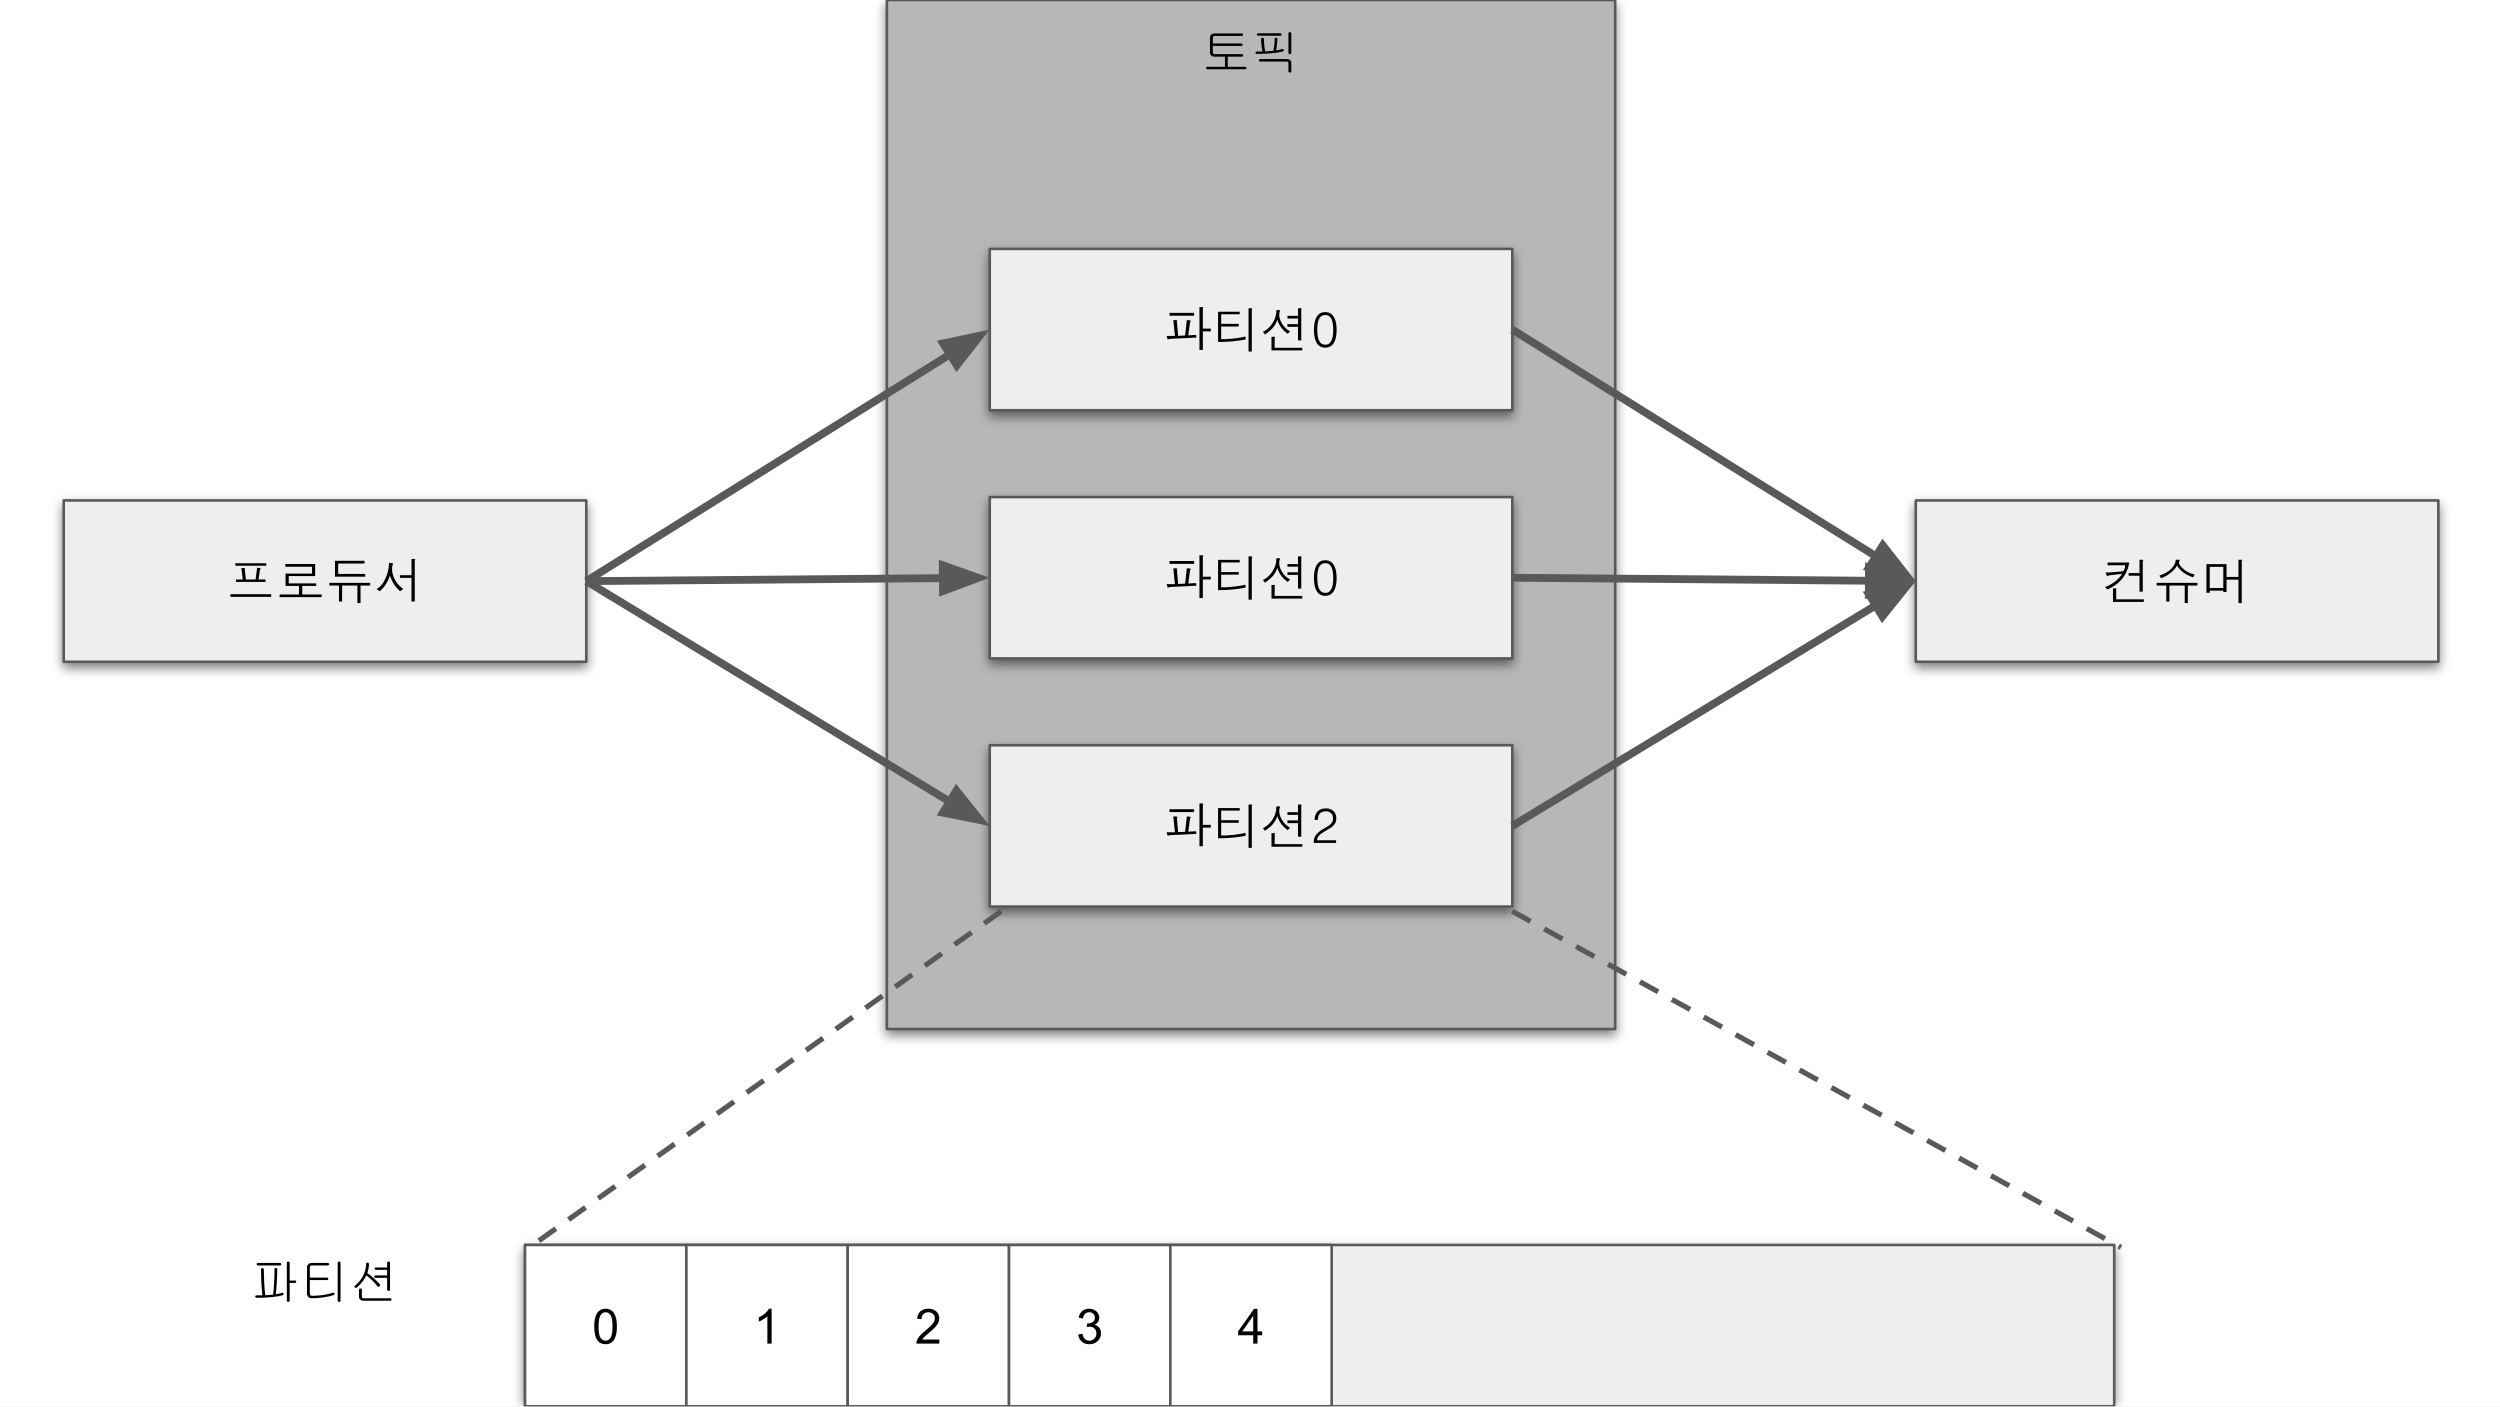
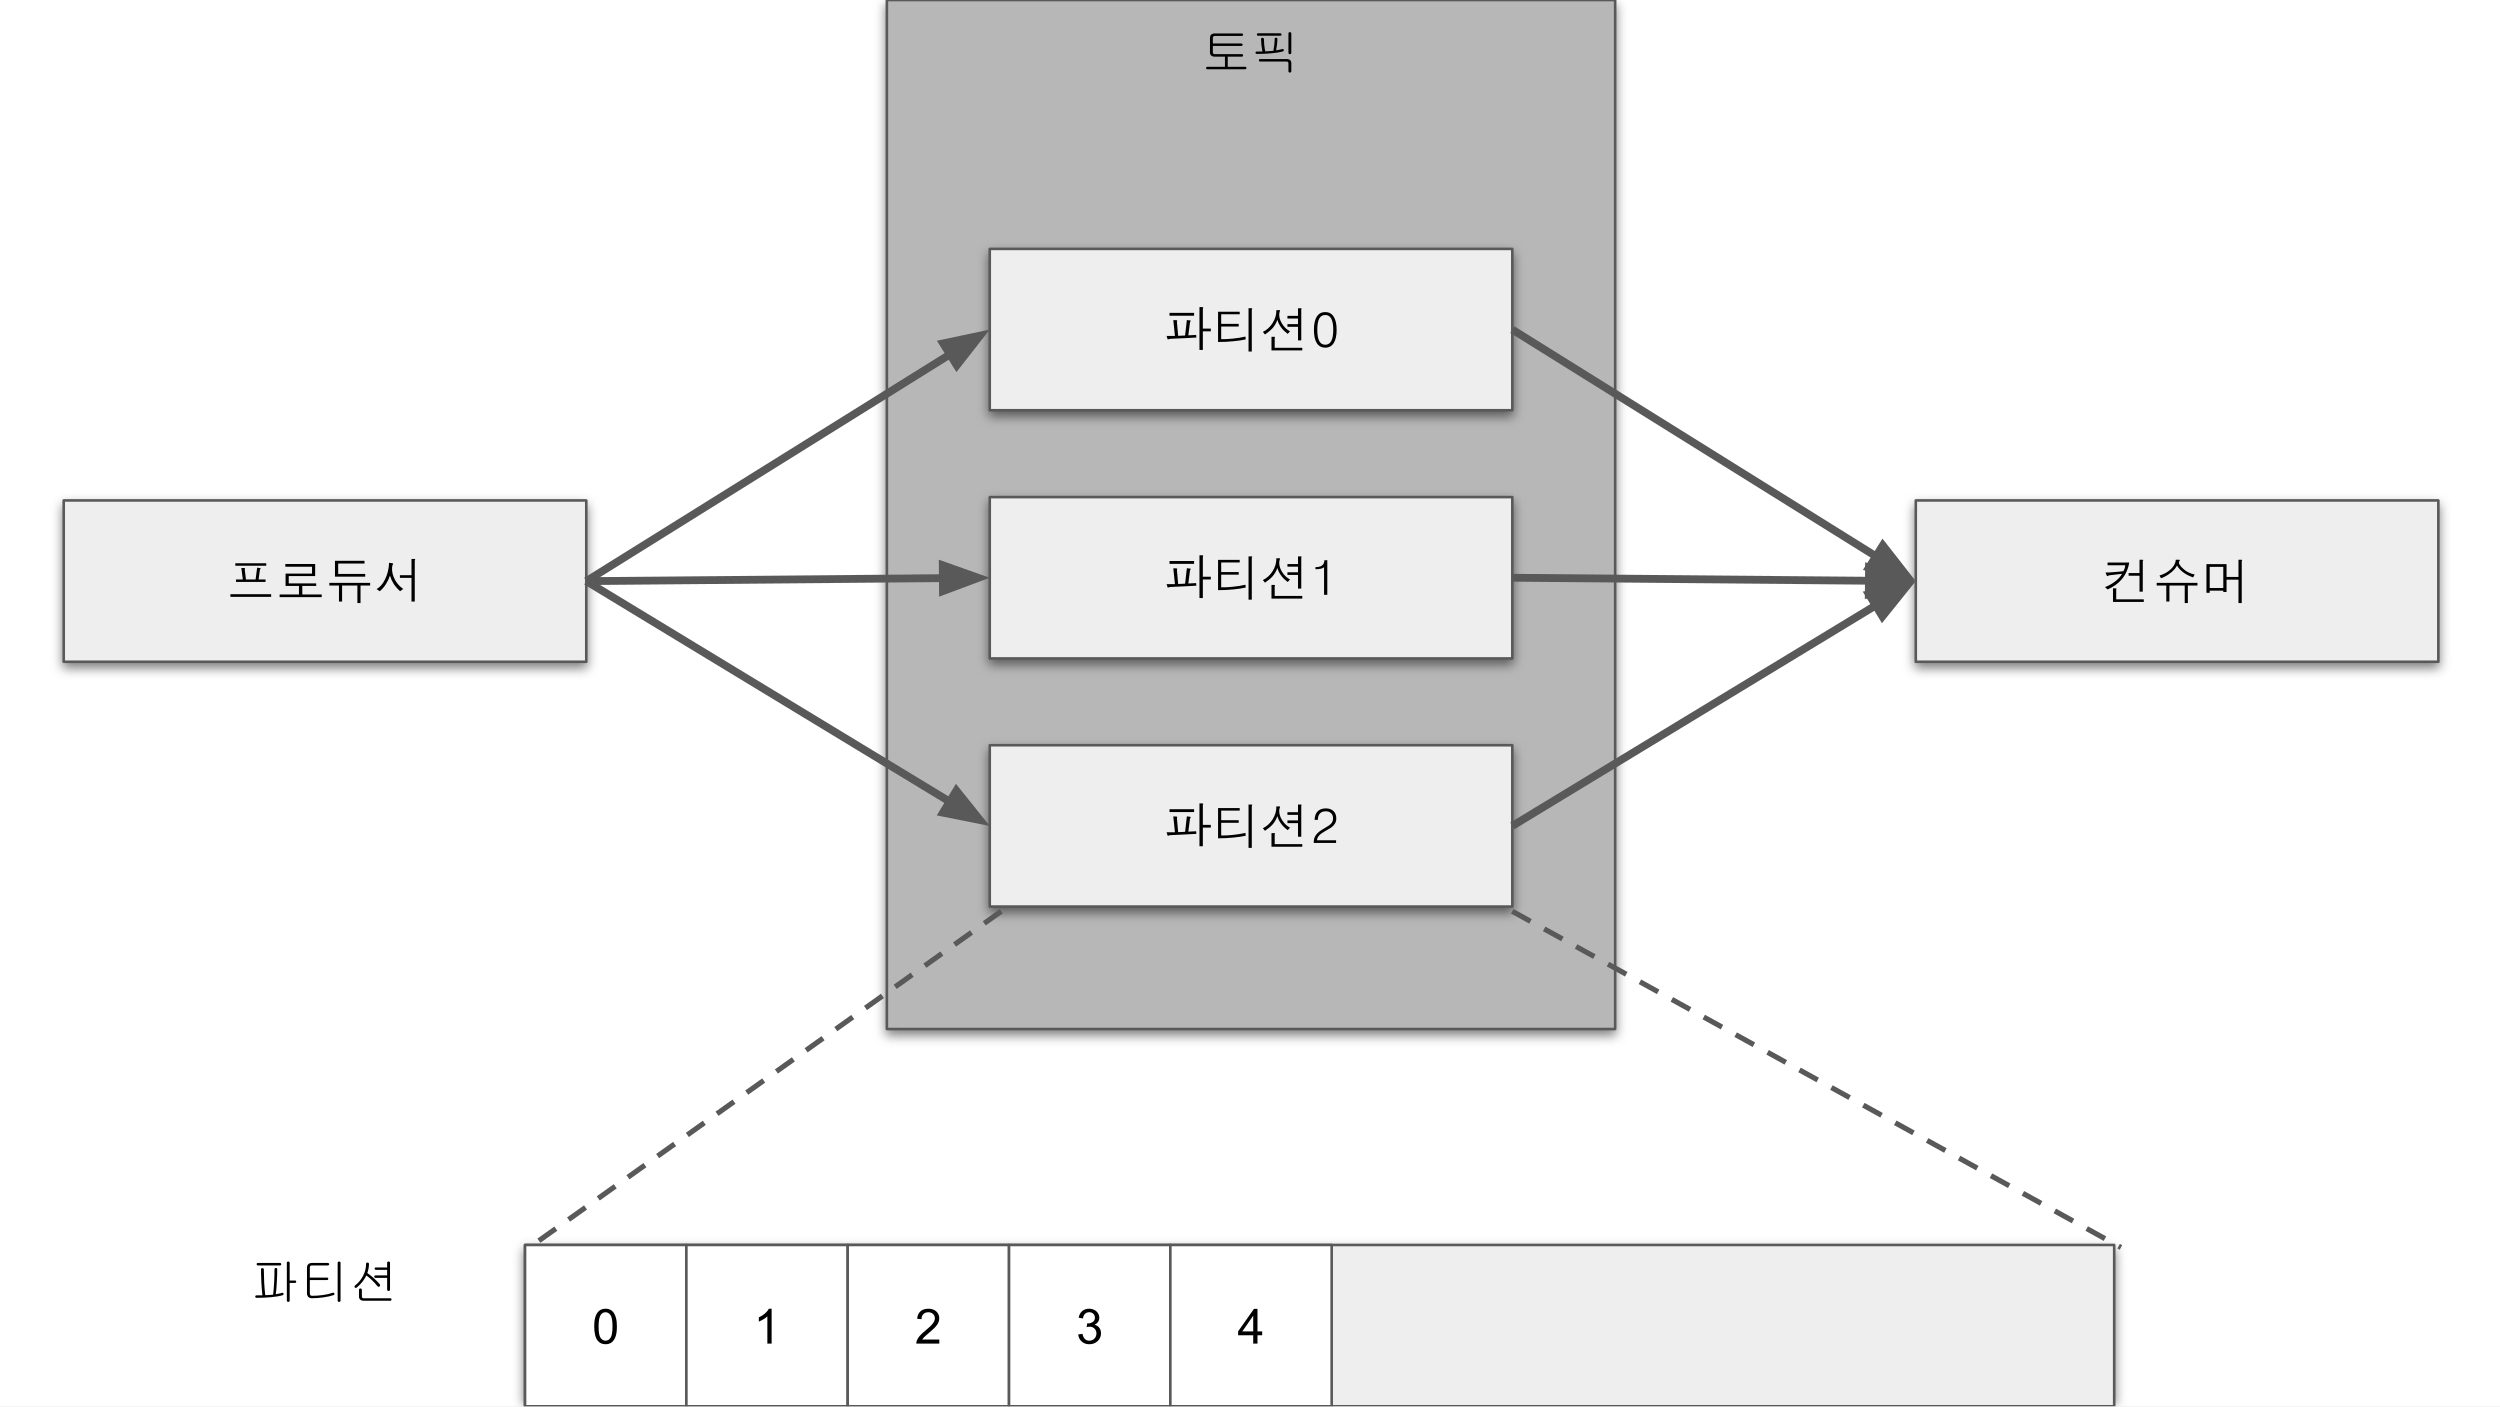
<svg xmlns="http://www.w3.org/2000/svg" xmlns:xlink="http://www.w3.org/1999/xlink" version="1.1" viewBox="0.0 0.0 960.0 540.0" fill="none" stroke="none" stroke-linecap="square" stroke-miterlimit="10">
  <clipPath id="g11ddf0a0acf_1_25.0">
    <path d="m0 0l960.0 0l0 540.0l-960.0 0l0 -540.0z" clip-rule="nonzero" />
  </clipPath>
  <g clip-path="url(#g11ddf0a0acf_1_25.0)">
    <path fill="#ffffff" d="m0 0l960.0 0l0 540.0l-960.0 0z" fill-rule="evenodd" />
    <g filter="url(#shadowFilter-g11ddf0a0acf_1_25.1)">
      <use xlink:href="#g11ddf0a0acf_1_25.1" transform="matrix(1.0 0.0 0.0 1.0 0.0 2.0)" />
    </g>
    <defs>
      <filter id="shadowFilter-g11ddf0a0acf_1_25.1" filterUnits="userSpaceOnUse">
        <feGaussianBlur in="SourceAlpha" stdDeviation="2.0" result="blur" />
        <feComponentTransfer in="blur" color-interpolation-filters="sRGB">
          <feFuncR type="linear" slope="0" intercept="0.0" />
          <feFuncG type="linear" slope="0" intercept="0.0" />
          <feFuncB type="linear" slope="0" intercept="0.0" />
          <feFuncA type="linear" slope="0.5" intercept="0" />
        </feComponentTransfer>
      </filter>
    </defs>
    <g id="g11ddf0a0acf_1_25.1">
      <path fill="#eeeeee" d="m735.665 192.176l200.661 0l0 61.953l-200.661 0z" fill-rule="evenodd" />
      <path stroke="#595959" stroke-width="1.0" stroke-linejoin="round" stroke-linecap="butt" d="m735.665 192.176l200.661 0l0 61.953l-200.661 0z" fill-rule="evenodd" />
      <path fill="#000000" d="m809.308 216.025l0 1.047l6.797 0q-0.062 0.609 -0.203 1.109q-0.156 0.484 -0.5 1.141q-1.766 0.234 -3.781 0.375q-1.859 0.156 -3.109 0.156l0.453 1.094q0.125 0.25 0.219 0.297q0.078 0.016 0.281 -0.094q0.141 -0.094 0.234 -0.141q0.188 -0.078 0.391 -0.109l4.75 -0.547q-0.734 1.438 -2.484 2.812q-1.781 1.406 -4.047 2.281l1.0 0.906q3.297 -1.453 5.328 -3.781q2.359 -2.703 2.984 -6.547l-8.312 0zm13.141 -1.078l-0.875 0l0 5.109l-4.188 0l0 1.031l4.188 0l0 6.109l1.25 0l0 -11.562q0 -0.109 0.031 -0.219q0.047 -0.062 0.094 -0.172q0.109 -0.188 0.062 -0.219q-0.078 -0.078 -0.562 -0.078zm-10.141 10.969l-0.922 0l0 5.234l11.828 0l0 -1.016l-10.594 0l0 -3.656q0 -0.078 0.016 -0.156q0.016 -0.047 0.062 -0.125q0.078 -0.172 0.047 -0.203q-0.078 -0.078 -0.438 -0.078zm17.516 -3.859q2.141 -0.781 3.906 -2.25q1.672 -1.375 2.234 -2.672q0.75 1.359 2.219 2.516q1.672 1.281 3.984 2.078l0.578 -1.125q-1.328 -0.234 -2.562 -0.891q-1.031 -0.547 -1.906 -1.375q-0.766 -0.672 -1.203 -1.359q-0.406 -0.641 -0.375 -0.938q0 -0.156 0.078 -0.328q0.031 -0.109 0.141 -0.297q0.156 -0.266 0.141 -0.359q-0.016 -0.109 -0.391 -0.109l-1.156 0q-0.094 1.828 -1.797 3.516q-1.766 1.734 -4.469 2.531l0.578 1.062zm14.0 1.766l-15.656 0l0 1.016l3.688 0l0 6.141l1.203 0l0 -6.141l5.875 0l0 6.734l1.203 0l0 -6.734l3.688 0l0 -1.016zm9.922 -6.141l0 8.109l-5.219 0l0 -8.109l5.219 0zm-6.469 -1.047l0 11.0l1.25 0l0 -0.812l5.219 0l0 0.5l1.25 0l0 -10.688l-7.719 0zm7.719 4.922l0 1.031l4.578 0l0 8.984l1.25 0l0 -15.969q0 -0.078 0.016 -0.172q0.016 -0.062 0.078 -0.141q0.094 -0.188 0.047 -0.25q-0.031 -0.094 -0.359 -0.094l-1.031 0l0 6.609l-4.578 0z" fill-rule="nonzero" />
    </g>
    <g filter="url(#shadowFilter-g11ddf0a0acf_1_25.2)">
      <use xlink:href="#g11ddf0a0acf_1_25.2" transform="matrix(1.0 0.0 0.0 1.0 0.0 2.0)" />
    </g>
    <defs>
      <filter id="shadowFilter-g11ddf0a0acf_1_25.2" filterUnits="userSpaceOnUse">
        <feGaussianBlur in="SourceAlpha" stdDeviation="2.0" result="blur" />
        <feComponentTransfer in="blur" color-interpolation-filters="sRGB">
          <feFuncR type="linear" slope="0" intercept="0.0" />
          <feFuncG type="linear" slope="0" intercept="0.0" />
          <feFuncB type="linear" slope="0" intercept="0.0" />
          <feFuncA type="linear" slope="0.5" intercept="0" />
        </feComponentTransfer>
      </filter>
    </defs>
    <g id="g11ddf0a0acf_1_25.2">
      <path fill="#eeeeee" d="m24.47 192.176l200.661 0l0 61.953l-200.661 0z" fill-rule="evenodd" />
      <path stroke="#595959" stroke-width="1.0" stroke-linejoin="round" stroke-linecap="butt" d="m24.47 192.176l200.661 0l0 61.953l-200.661 0z" fill-rule="evenodd" />
      <path fill="#000000" d="m90.363 216.291l0 0.953l11.875 0l0 -0.953l-11.875 0zm3.188 1.812l-0.875 0l0.562 4.422l-2.609 0l0 0.938l11.344 0l0 -0.938l-2.672 0l0.5 -3.703q0.031 -0.109 0.094 -0.219q0.047 -0.047 0.141 -0.141q0.125 -0.141 0.094 -0.188q-0.047 -0.078 -0.406 -0.141l-0.984 -0.156l-0.594 4.547l-3.703 0l-0.453 -3.812q-0.031 -0.094 0.016 -0.203q0.016 -0.047 0.047 -0.141q0.094 -0.156 0.047 -0.203q-0.094 -0.062 -0.547 -0.062zm-5.078 10.078l0 1.016l15.656 0l0 -1.016l-15.656 0zm21.094 -11.594l0 1.031l10.25 0l0 2.641l-10.156 0l0 4.75l5.141 0l0 3.266l-7.422 0l0 1.031l16.156 0l0 -1.031l-7.453 0l0 -3.266l5.344 0l0 -0.984l-10.547 0l0 -2.828l10.141 0l0 -4.609l-11.453 0zm19.062 -1.234l0 6.094l11.609 0l0 -1.047l-10.375 0l0 -4.0l10.109 0l0 -1.047l-11.344 0zm13.5 8.469l-15.656 0l0 1.016l3.688 0l0 6.141l1.203 0l0 -6.141l5.875 0l0 6.734l1.203 0l0 -6.734l3.688 0l0 -1.016zm8.359 -7.562l-1.078 -0.141q-0.156 3.578 -1.562 6.375q-1.297 2.641 -3.234 3.719l1.188 0.812q1.344 -1.047 2.438 -2.797q0.969 -1.547 1.5 -3.188q0.516 1.688 1.375 3.062q0.938 1.484 2.516 2.922l1.219 -0.875q-1.938 -1.281 -3.141 -3.438q-1.312 -2.375 -1.156 -4.828q0.016 -0.312 0.109 -0.656q0.062 -0.188 0.188 -0.453q0.141 -0.281 0.094 -0.359q-0.047 -0.109 -0.453 -0.156zm3.078 4.625l0 1.016l4.453 0l0 9.078l1.25 0l0 -15.688q0 -0.094 0.047 -0.172q0.016 -0.062 0.078 -0.188q0.078 -0.172 0.047 -0.219q-0.047 -0.094 -0.391 -0.094l-1.031 0l0 6.266l-4.453 0z" fill-rule="nonzero" />
    </g>
    <g filter="url(#shadowFilter-g11ddf0a0acf_1_25.3)">
      <use xlink:href="#g11ddf0a0acf_1_25.3" transform="matrix(1.0 0.0 0.0 1.0 0.0 2.0)" />
    </g>
    <defs>
      <filter id="shadowFilter-g11ddf0a0acf_1_25.3" filterUnits="userSpaceOnUse">
        <feGaussianBlur in="SourceAlpha" stdDeviation="2.0" result="blur" />
        <feComponentTransfer in="blur" color-interpolation-filters="sRGB">
          <feFuncR type="linear" slope="0" intercept="0.0" />
          <feFuncG type="linear" slope="0" intercept="0.0" />
          <feFuncB type="linear" slope="0" intercept="0.0" />
          <feFuncA type="linear" slope="0.5" intercept="0" />
        </feComponentTransfer>
      </filter>
    </defs>
    <g id="g11ddf0a0acf_1_25.3">
      <path fill="#b7b7b7" d="m340.559 -2.6246718E-7l279.654 0l0 395.15l-279.654 0z" fill-rule="evenodd" />
      <path stroke="#595959" stroke-width="1.0" stroke-linejoin="round" stroke-linecap="butt" d="m340.559 -2.6246718E-7l279.654 0l0 395.15l-279.654 0z" fill-rule="evenodd" />
    </g>
    <path fill="#000000" fill-opacity="0.0" d="m424.867 -2.6246718E-7l111.055 0l0 42.016l-111.055 0z" fill-rule="evenodd" />
    <path fill="#000000" d="m476.817 12.842l-10.375 0q-0.891 0 -1.375 0.484q-0.438 0.453 -0.438 1.188l0 5.641q0 0.734 0.453 1.156q0.469 0.438 1.297 0.438l10.516 0q0.219 0 0.344 -0.156q0.125 -0.141 0.109 -0.328q0 -0.188 -0.125 -0.344q-0.156 -0.125 -0.391 -0.125l-10.281 0q-0.438 0 -0.625 -0.188q-0.188 -0.156 -0.188 -0.547l0 -2.422l10.891 0q0.531 0 0.531 -0.484q0 -0.453 -0.531 -0.453l-10.891 0l0 -2.062q0 -0.453 0.203 -0.656q0.219 -0.188 0.703 -0.188l10.25 0q0.219 0 0.344 -0.156q0.125 -0.141 0.109 -0.312q0 -0.219 -0.125 -0.344q-0.172 -0.141 -0.406 -0.141zm-6.438 9.172l0 3.625l-6.688 0q-0.25 0 -0.406 0.125q-0.125 0.156 -0.141 0.344q-0.031 0.188 0.094 0.328q0.109 0.156 0.312 0.156l14.562 0q0.234 0 0.391 -0.156q0.141 -0.141 0.141 -0.328q0 -0.188 -0.141 -0.344q-0.156 -0.125 -0.406 -0.125l-6.641 0l0 -3.547q0 -0.25 -0.188 -0.406q-0.156 -0.141 -0.359 -0.141q-0.219 -0.031 -0.375 0.109q-0.156 0.125 -0.156 0.359zm21.188 -9.234l-8.406 0q-0.516 0 -0.516 0.469q0 0.484 0.516 0.484l8.406 0q0.531 0 0.531 -0.484q0 -0.469 -0.531 -0.469zm-7.328 2.25q0 0.906 0.141 2.266q0.156 1.219 0.391 2.484l-2.109 0.016q-0.547 0 -0.547 0.438q0 0.469 0.547 0.469q3.0 0 5.547 -0.234q2.781 -0.25 4.359 -0.703q0.234 -0.062 0.359 -0.25q0.109 -0.172 0.062 -0.344q-0.031 -0.203 -0.203 -0.297q-0.188 -0.125 -0.438 -0.031q-0.406 0.125 -0.953 0.234q-0.328 0.062 -1.078 0.203l-0.297 0.062q0.203 -1.016 0.344 -2.141q0.156 -1.266 0.156 -2.219q0 -0.5 -0.531 -0.5q-0.516 0 -0.516 0.5q0 0.953 -0.141 2.219q-0.141 1.297 -0.344 2.312q-0.766 0.078 -1.641 0.125q-0.859 0.078 -1.5 0.094q-0.234 -1.141 -0.391 -2.609q-0.109 -1.266 -0.109 -2.094q0 -0.5 -0.562 -0.5q-0.547 0 -0.547 0.5zm11.625 5.203l0 -7.391q0 -0.25 -0.172 -0.375q-0.156 -0.125 -0.375 -0.125q-0.25 0 -0.391 0.125q-0.172 0.141 -0.172 0.391l0 7.375q0 0.266 0.172 0.438q0.141 0.141 0.391 0.141q0.219 0 0.375 -0.141q0.172 -0.172 0.172 -0.438zm-1.781 2.438l-10.156 0q-0.531 0 -0.5 0.484q0 0.484 0.5 0.484l10.062 0q0.422 0 0.594 0.156q0.172 0.156 0.172 0.516l0 3.0q0 0.266 0.172 0.422q0.141 0.141 0.391 0.141q0.219 0 0.375 -0.141q0.172 -0.156 0.172 -0.422l0 -3.047q0 -0.734 -0.453 -1.172q-0.469 -0.422 -1.328 -0.422z" fill-rule="nonzero" />
    <g filter="url(#shadowFilter-g11ddf0a0acf_1_25.4)">
      <use xlink:href="#g11ddf0a0acf_1_25.4" transform="matrix(1.0 0.0 0.0 1.0 0.0 2.0)" />
    </g>
    <defs>
      <filter id="shadowFilter-g11ddf0a0acf_1_25.4" filterUnits="userSpaceOnUse">
        <feGaussianBlur in="SourceAlpha" stdDeviation="2.0" result="blur" />
        <feComponentTransfer in="blur" color-interpolation-filters="sRGB">
          <feFuncR type="linear" slope="0" intercept="0.0" />
          <feFuncG type="linear" slope="0" intercept="0.0" />
          <feFuncB type="linear" slope="0" intercept="0.0" />
          <feFuncA type="linear" slope="0.5" intercept="0" />
        </feComponentTransfer>
      </filter>
    </defs>
    <g id="g11ddf0a0acf_1_25.4">
      <path fill="#eeeeee" d="m380.067 95.589l200.661 0l0 61.953l-200.661 0z" fill-rule="evenodd" />
      <path stroke="#595959" stroke-width="1.0" stroke-linejoin="round" stroke-linecap="butt" d="m380.067 95.589l200.661 0l0 61.953l-200.661 0z" fill-rule="evenodd" />
      <path fill="#000000" d="m461.422 117.923l-0.828 0l0 16.453l1.297 0l0 -7.156l3.062 0l0 -1.047l-3.062 0l0 -7.531q0 -0.109 0.031 -0.203q0.031 -0.078 0.078 -0.188q0.094 -0.141 0.031 -0.203q-0.109 -0.094 -0.609 -0.125zm-12.328 2.219l0 1.094l9.438 0l0 -1.094l-9.438 0zm2.406 2.797l-0.953 0l0.625 6.062q-0.75 0 -1.719 0q-0.953 0 -1.484 0l0.344 1.094q0.062 0.25 0.141 0.297q0.047 0.016 0.188 -0.078q0.156 -0.078 0.281 -0.109q0.203 -0.078 0.422 -0.078l1.0 -0.062q2.844 -0.125 4.484 -0.203q2.812 -0.156 4.578 -0.25l-0.094 -1.0l-3.0 0.156l0.641 -4.984q0.016 -0.109 0.078 -0.203q0.031 -0.062 0.125 -0.172q0.156 -0.172 0.094 -0.234q-0.047 -0.094 -0.516 -0.172l-0.984 -0.094l-0.672 5.922l-2.672 0.125l-0.469 -5.328q-0.016 -0.109 0.031 -0.219q0.016 -0.047 0.062 -0.172q0.078 -0.141 0.031 -0.203q-0.094 -0.062 -0.562 -0.094zm16.234 -3.234l0 11.625q2.938 0 5.797 -0.281q2.828 -0.266 4.828 -0.719l-0.109 -1.094q-2.172 0.531 -4.969 0.797q-2.422 0.25 -4.344 0.203l0 -4.859l6.734 0l0 -1.0l-6.734 0l0 -3.688l7.109 0l0 -0.984l-8.312 0zm12.578 -1.344l-0.875 0l0 16.625l1.25 0l0 -15.937q0 -0.109 0.031 -0.219q0.047 -0.062 0.094 -0.172q0.109 -0.188 0.062 -0.219q-0.078 -0.078 -0.562 -0.078zm9.812 0.719q0.047 2.594 -1.422 4.938q-1.453 2.328 -3.75 3.422l0.797 1.016q1.906 -1.312 2.938 -2.469q1.203 -1.375 1.812 -3.188q0.453 1.625 1.609 3.141q1.031 1.297 2.375 2.266l0.891 -0.984q-1.828 -0.922 -3.078 -2.922q-1.297 -2.109 -1.031 -4.078q0.016 -0.188 0.078 -0.375q0.031 -0.094 0.109 -0.281q0.125 -0.266 0.109 -0.359q-0.047 -0.125 -0.359 -0.125l-1.078 0zm4.25 2.219l0 1.016l4.062 0l0 2.141l-4.062 0l0 1.031l4.062 0l0 5.234l1.25 0l0 -11.797q0 -0.078 0.016 -0.156q0.016 -0.047 0.062 -0.125q0.094 -0.172 0.047 -0.203q-0.047 -0.078 -0.391 -0.078l-0.984 0l0 2.938l-4.062 0zm-5.203 8.031l-0.922 0l0 5.234l11.828 0l0 -1.016l-10.594 0l0 -3.656q0 -0.078 0.016 -0.156q0.016 -0.047 0.062 -0.125q0.078 -0.172 0.047 -0.203q-0.078 -0.078 -0.438 -0.078zm15.375 -2.672q0 3.344 1.109 5.109q1.141 1.734 3.25 1.734q2.094 0 3.219 -1.734q1.141 -1.766 1.141 -5.094q0 -3.344 -1.141 -5.094q-1.125 -1.75 -3.219 -1.75q-2.109 0 -3.25 1.719q-1.109 1.766 -1.109 5.109zm1.297 0q0 -2.906 0.75 -4.312q0.734 -1.391 2.312 -1.391q1.547 0 2.297 1.391q0.766 1.406 0.766 4.312q0 2.891 -0.766 4.297q-0.75 1.422 -2.297 1.422q-1.578 0 -2.312 -1.422q-0.75 -1.406 -0.75 -4.297z" fill-rule="nonzero" />
    </g>
    <g filter="url(#shadowFilter-g11ddf0a0acf_1_25.5)">
      <use xlink:href="#g11ddf0a0acf_1_25.5" transform="matrix(1.0 0.0 0.0 1.0 0.0 2.0)" />
    </g>
    <defs>
      <filter id="shadowFilter-g11ddf0a0acf_1_25.5" filterUnits="userSpaceOnUse">
        <feGaussianBlur in="SourceAlpha" stdDeviation="2.0" result="blur" />
        <feComponentTransfer in="blur" color-interpolation-filters="sRGB">
          <feFuncR type="linear" slope="0" intercept="0.0" />
          <feFuncG type="linear" slope="0" intercept="0.0" />
          <feFuncB type="linear" slope="0" intercept="0.0" />
          <feFuncA type="linear" slope="0.5" intercept="0" />
        </feComponentTransfer>
      </filter>
    </defs>
    <g id="g11ddf0a0acf_1_25.5">
      <path fill="#eeeeee" d="m380.067 190.883l200.661 0l0 61.953l-200.661 0z" fill-rule="evenodd" />
      <path stroke="#595959" stroke-width="1.0" stroke-linejoin="round" stroke-linecap="butt" d="m380.067 190.883l200.661 0l0 61.953l-200.661 0z" fill-rule="evenodd" />
-       <path fill="#000000" d="m461.422 213.217l-0.828 0l0 16.453l1.297 0l0 -7.156l3.062 0l0 -1.047l-3.062 0l0 -7.531q0 -0.109 0.031 -0.203q0.031 -0.078 0.078 -0.188q0.094 -0.141 0.031 -0.203q-0.109 -0.094 -0.609 -0.125zm-12.328 2.219l0 1.094l9.438 0l0 -1.094l-9.438 0zm2.406 2.797l-0.953 0l0.625 6.062q-0.75 0 -1.719 0q-0.953 0 -1.484 0l0.344 1.094q0.062 0.25 0.141 0.297q0.047 0.016 0.188 -0.078q0.156 -0.078 0.281 -0.109q0.203 -0.078 0.422 -0.078l1.0 -0.062q2.844 -0.125 4.484 -0.203q2.812 -0.156 4.578 -0.25l-0.094 -1.0l-3.0 0.156l0.641 -4.984q0.016 -0.109 0.078 -0.203q0.031 -0.062 0.125 -0.172q0.156 -0.172 0.094 -0.234q-0.047 -0.094 -0.516 -0.172l-0.984 -0.094l-0.672 5.922l-2.672 0.125l-0.469 -5.328q-0.016 -0.109 0.031 -0.219q0.016 -0.047 0.062 -0.172q0.078 -0.141 0.031 -0.203q-0.094 -0.062 -0.562 -0.094zm16.234 -3.234l0 11.625q2.938 0 5.797 -0.281q2.828 -0.266 4.828 -0.719l-0.109 -1.094q-2.172 0.531 -4.969 0.797q-2.422 0.25 -4.344 0.203l0 -4.859l6.734 0l0 -1.0l-6.734 0l0 -3.688l7.109 0l0 -0.984l-8.312 0zm12.578 -1.344l-0.875 0l0 16.625l1.25 0l0 -15.938q0 -0.109 0.031 -0.219q0.047 -0.062 0.094 -0.172q0.109 -0.188 0.062 -0.219q-0.078 -0.078 -0.562 -0.078zm9.812 0.719q0.047 2.594 -1.422 4.938q-1.453 2.328 -3.75 3.422l0.797 1.016q1.906 -1.312 2.938 -2.469q1.203 -1.375 1.812 -3.188q0.453 1.625 1.609 3.141q1.031 1.297 2.375 2.266l0.891 -0.984q-1.828 -0.922 -3.078 -2.922q-1.297 -2.109 -1.031 -4.078q0.016 -0.188 0.078 -0.375q0.031 -0.094 0.109 -0.281q0.125 -0.266 0.109 -0.359q-0.047 -0.125 -0.359 -0.125l-1.078 0zm4.25 2.219l0 1.016l4.062 0l0 2.141l-4.062 0l0 1.031l4.062 0l0 5.234l1.25 0l0 -11.797q0 -0.078 0.016 -0.156q0.016 -0.047 0.062 -0.125q0.094 -0.172 0.047 -0.203q-0.047 -0.078 -0.391 -0.078l-0.984 0l0 2.938l-4.062 0zm-5.203 8.031l-0.922 0l0 5.234l11.828 0l0 -1.016l-10.594 0l0 -3.656q0 -0.078 0.016 -0.156q0.016 -0.047 0.062 -0.125q0.078 -0.172 0.047 -0.203q-0.078 -0.078 -0.438 -0.078zm15.375 -2.672q0 3.344 1.109 5.109q1.141 1.734 3.25 1.734q2.094 0 3.219 -1.734q1.141 -1.766 1.141 -5.094q0 -3.344 -1.141 -5.094q-1.125 -1.75 -3.219 -1.75q-2.109 0 -3.25 1.719q-1.109 1.766 -1.109 5.109zm1.297 0q0 -2.906 0.75 -4.312q0.734 -1.391 2.312 -1.391q1.547 0 2.297 1.391q0.766 1.406 0.766 4.312q0 2.891 -0.766 4.297q-0.75 1.422 -2.297 1.422q-1.578 0 -2.312 -1.422q-0.75 -1.406 -0.75 -4.297z" fill-rule="nonzero" />
+       <path fill="#000000" d="m461.422 213.217l-0.828 0l0 16.453l1.297 0l0 -7.156l3.062 0l0 -1.047l-3.062 0l0 -7.531q0 -0.109 0.031 -0.203q0.031 -0.078 0.078 -0.188q0.094 -0.141 0.031 -0.203q-0.109 -0.094 -0.609 -0.125zm-12.328 2.219l0 1.094l9.438 0l0 -1.094l-9.438 0zm2.406 2.797l-0.953 0l0.625 6.062q-0.75 0 -1.719 0q-0.953 0 -1.484 0l0.344 1.094q0.062 0.25 0.141 0.297q0.047 0.016 0.188 -0.078q0.156 -0.078 0.281 -0.109q0.203 -0.078 0.422 -0.078l1.0 -0.062q2.844 -0.125 4.484 -0.203q2.812 -0.156 4.578 -0.25l-0.094 -1.0l-3.0 0.156l0.641 -4.984q0.016 -0.109 0.078 -0.203q0.031 -0.062 0.125 -0.172q0.156 -0.172 0.094 -0.234q-0.047 -0.094 -0.516 -0.172l-0.984 -0.094l-0.672 5.922l-2.672 0.125l-0.469 -5.328q-0.016 -0.109 0.031 -0.219q0.016 -0.047 0.062 -0.172q0.078 -0.141 0.031 -0.203q-0.094 -0.062 -0.562 -0.094zm16.234 -3.234l0 11.625q2.938 0 5.797 -0.281q2.828 -0.266 4.828 -0.719l-0.109 -1.094q-2.172 0.531 -4.969 0.797q-2.422 0.25 -4.344 0.203l0 -4.859l6.734 0l0 -1.0l-6.734 0l0 -3.688l7.109 0l0 -0.984l-8.312 0zm12.578 -1.344l-0.875 0l0 16.625l1.25 0l0 -15.938q0 -0.109 0.031 -0.219q0.047 -0.062 0.094 -0.172q0.109 -0.188 0.062 -0.219q-0.078 -0.078 -0.562 -0.078zm9.812 0.719q0.047 2.594 -1.422 4.938q-1.453 2.328 -3.75 3.422l0.797 1.016q1.906 -1.312 2.938 -2.469q1.203 -1.375 1.812 -3.188q0.453 1.625 1.609 3.141q1.031 1.297 2.375 2.266l0.891 -0.984q-1.828 -0.922 -3.078 -2.922q-1.297 -2.109 -1.031 -4.078q0.016 -0.188 0.078 -0.375q0.031 -0.094 0.109 -0.281q0.125 -0.266 0.109 -0.359q-0.047 -0.125 -0.359 -0.125l-1.078 0zm4.25 2.219l0 1.016l4.062 0l0 2.141l-4.062 0l0 1.031l4.062 0l0 5.234l1.25 0l0 -11.797q0 -0.078 0.016 -0.156q0.016 -0.047 0.062 -0.125q0.094 -0.172 0.047 -0.203q-0.047 -0.078 -0.391 -0.078l-0.984 0l0 2.938l-4.062 0zm-5.203 8.031l-0.922 0l0 5.234l11.828 0l0 -1.016l-10.594 0l0 -3.656q0 -0.078 0.016 -0.156q0.016 -0.047 0.062 -0.125q0.078 -0.172 0.047 -0.203q-0.078 -0.078 -0.438 -0.078zm19.266 3.781l1.25 0l0 -13.281l-1.094 0q-0.094 1.375 -0.906 2.0q-0.828 0.641 -2.453 0.641l-0.094 0l0 0.812l0.203 0q1.109 0 1.875 -0.188q0.766 -0.188 1.219 -0.562l0 10.578z" fill-rule="nonzero" />
    </g>
    <g filter="url(#shadowFilter-g11ddf0a0acf_1_25.6)">
      <use xlink:href="#g11ddf0a0acf_1_25.6" transform="matrix(1.0 0.0 0.0 1.0 0.0 2.0)" />
    </g>
    <defs>
      <filter id="shadowFilter-g11ddf0a0acf_1_25.6" filterUnits="userSpaceOnUse">
        <feGaussianBlur in="SourceAlpha" stdDeviation="2.0" result="blur" />
        <feComponentTransfer in="blur" color-interpolation-filters="sRGB">
          <feFuncR type="linear" slope="0" intercept="0.0" />
          <feFuncG type="linear" slope="0" intercept="0.0" />
          <feFuncB type="linear" slope="0" intercept="0.0" />
          <feFuncA type="linear" slope="0.5" intercept="0" />
        </feComponentTransfer>
      </filter>
    </defs>
    <g id="g11ddf0a0acf_1_25.6">
      <path fill="#eeeeee" d="m380.067 286.176l200.661 0l0 61.953l-200.661 0z" fill-rule="evenodd" />
      <path stroke="#595959" stroke-width="1.0" stroke-linejoin="round" stroke-linecap="butt" d="m380.067 286.176l200.661 0l0 61.953l-200.661 0z" fill-rule="evenodd" />
      <path fill="#000000" d="m461.422 308.51l-0.828 0l0 16.453l1.297 0l0 -7.156l3.062 0l0 -1.047l-3.062 0l0 -7.531q0 -0.109 0.031 -0.203q0.031 -0.078 0.078 -0.188q0.094 -0.141 0.031 -0.203q-0.109 -0.094 -0.609 -0.125zm-12.328 2.219l0 1.094l9.438 0l0 -1.094l-9.438 0zm2.406 2.797l-0.953 0l0.625 6.062q-0.75 0 -1.719 0q-0.953 0 -1.484 0l0.344 1.094q0.062 0.25 0.141 0.297q0.047 0.016 0.188 -0.078q0.156 -0.078 0.281 -0.109q0.203 -0.078 0.422 -0.078l1.0 -0.062q2.844 -0.125 4.484 -0.203q2.812 -0.156 4.578 -0.25l-0.094 -1.0l-3.0 0.156l0.641 -4.984q0.016 -0.109 0.078 -0.203q0.031 -0.062 0.125 -0.172q0.156 -0.172 0.094 -0.234q-0.047 -0.094 -0.516 -0.172l-0.984 -0.094l-0.672 5.922l-2.672 0.125l-0.469 -5.328q-0.016 -0.109 0.031 -0.219q0.016 -0.047 0.062 -0.172q0.078 -0.141 0.031 -0.203q-0.094 -0.062 -0.562 -0.094zm16.234 -3.234l0 11.625q2.938 0 5.797 -0.281q2.828 -0.266 4.828 -0.719l-0.109 -1.094q-2.172 0.531 -4.969 0.797q-2.422 0.25 -4.344 0.203l0 -4.859l6.734 0l0 -1.0l-6.734 0l0 -3.688l7.109 0l0 -0.984l-8.312 0zm12.578 -1.344l-0.875 0l0 16.625l1.25 0l0 -15.938q0 -0.109 0.031 -0.219q0.047 -0.062 0.094 -0.172q0.109 -0.188 0.062 -0.219q-0.078 -0.078 -0.562 -0.078zm9.812 0.719q0.047 2.594 -1.422 4.938q-1.453 2.328 -3.75 3.422l0.797 1.016q1.906 -1.312 2.938 -2.469q1.203 -1.375 1.812 -3.188q0.453 1.625 1.609 3.141q1.031 1.297 2.375 2.266l0.891 -0.984q-1.828 -0.922 -3.078 -2.922q-1.297 -2.109 -1.031 -4.078q0.016 -0.188 0.078 -0.375q0.031 -0.094 0.109 -0.281q0.125 -0.266 0.109 -0.359q-0.047 -0.125 -0.359 -0.125l-1.078 0zm4.25 2.219l0 1.016l4.062 0l0 2.141l-4.062 0l0 1.031l4.062 0l0 5.234l1.25 0l0 -11.797q0 -0.078 0.016 -0.156q0.016 -0.047 0.062 -0.125q0.094 -0.172 0.047 -0.203q-0.047 -0.078 -0.391 -0.078l-0.984 0l0 2.938l-4.062 0zm-5.203 8.031l-0.922 0l0 5.234l11.828 0l0 -1.016l-10.594 0l0 -3.656q0 -0.078 0.016 -0.156q0.016 -0.047 0.062 -0.125q0.078 -0.172 0.047 -0.203q-0.078 -0.078 -0.438 -0.078zm15.312 3.781l8.578 0l0 -1.047l-7.328 0q0.078 -0.984 0.781 -1.781q0.672 -0.766 2.078 -1.562l0.922 -0.547q1.031 -0.562 1.438 -0.844q0.719 -0.484 1.125 -0.938q0.547 -0.594 0.797 -1.234q0.266 -0.656 0.266 -1.469q0 -1.781 -1.094 -2.828q-1.078 -1.031 -2.922 -1.031q-2.016 0 -3.156 1.156q-1.109 1.125 -1.156 3.266l1.25 0q0 -1.625 0.781 -2.453q0.766 -0.844 2.234 -0.844q1.312 0 2.062 0.719q0.75 0.719 0.75 2.031q0 0.641 -0.203 1.109q-0.188 0.469 -0.609 0.969q-0.312 0.312 -0.875 0.688q-0.328 0.219 -1.141 0.703l-1.328 0.797q-1.688 1.047 -2.438 2.125q-0.812 1.141 -0.812 2.625l0 0.391z" fill-rule="nonzero" />
    </g>
    <g filter="url(#shadowFilter-g11ddf0a0acf_1_25.7)">
      <use xlink:href="#g11ddf0a0acf_1_25.7" transform="matrix(1.0 0.0 0.0 1.0 0.0 2.0)" />
    </g>
    <defs>
      <filter id="shadowFilter-g11ddf0a0acf_1_25.7" filterUnits="userSpaceOnUse">
        <feGaussianBlur in="SourceAlpha" stdDeviation="2.0" result="blur" />
        <feComponentTransfer in="blur" color-interpolation-filters="sRGB">
          <feFuncR type="linear" slope="0" intercept="0.0" />
          <feFuncG type="linear" slope="0" intercept="0.0" />
          <feFuncB type="linear" slope="0" intercept="0.0" />
          <feFuncA type="linear" slope="0.5" intercept="0" />
        </feComponentTransfer>
      </filter>
    </defs>
    <g id="g11ddf0a0acf_1_25.7">
      <path fill="#eeeeee" d="m201.615 478.057l610.236 0l0 61.953l-610.236 0z" fill-rule="evenodd" />
      <path stroke="#595959" stroke-width="1.0" stroke-linejoin="round" stroke-linecap="butt" d="m201.615 478.057l610.236 0l0 61.953l-610.236 0z" fill-rule="evenodd" />
    </g>
    <path fill="#ffffff" d="m201.615 478.057l61.953 0l0 61.953l-61.953 0z" fill-rule="evenodd" />
    <path stroke="#595959" stroke-width="1.0" stroke-linejoin="round" stroke-linecap="butt" d="m201.615 478.057l61.953 0l0 61.953l-61.953 0z" fill-rule="evenodd" />
    <path fill="#000000" d="m228.185 509.359q0 -2.359 0.484 -3.797q0.484 -1.453 1.438 -2.234q0.969 -0.781 2.422 -0.781q1.078 0 1.891 0.438q0.812 0.422 1.328 1.25q0.531 0.812 0.828 1.984q0.312 1.156 0.312 3.141q0 2.359 -0.484 3.812q-0.484 1.438 -1.453 2.234q-0.953 0.781 -2.422 0.781q-1.922 0 -3.031 -1.391q-1.312 -1.672 -1.312 -5.437zm1.672 0q0 3.297 0.766 4.391q0.781 1.078 1.906 1.078q1.141 0 1.906 -1.094q0.766 -1.094 0.766 -4.375q0 -3.297 -0.766 -4.375q-0.766 -1.078 -1.922 -1.078q-1.125 0 -1.797 0.953q-0.859 1.219 -0.859 4.5z" fill-rule="nonzero" />
    <path fill="#ffffff" d="m263.565 478.057l61.953 0l0 61.953l-61.953 0z" fill-rule="evenodd" />
    <path stroke="#595959" stroke-width="1.0" stroke-linejoin="round" stroke-linecap="butt" d="m263.565 478.057l61.953 0l0 61.953l-61.953 0z" fill-rule="evenodd" />
    <path fill="#000000" d="m296.307 515.953l-1.641 0l0 -10.453q-0.594 0.562 -1.562 1.141q-0.953 0.562 -1.719 0.844l0 -1.594q1.375 -0.641 2.406 -1.562q1.031 -0.922 1.453 -1.781l1.062 0l0 13.406z" fill-rule="nonzero" />
    <path fill="#ffffff" d="m325.515 478.057l61.953 0l0 61.953l-61.953 0z" fill-rule="evenodd" />
    <path stroke="#595959" stroke-width="1.0" stroke-linejoin="round" stroke-linecap="butt" d="m325.515 478.057l61.953 0l0 61.953l-61.953 0z" fill-rule="evenodd" />
    <path fill="#000000" d="m360.694 514.375l0 1.578l-8.828 0q-0.016 -0.594 0.188 -1.141q0.344 -0.906 1.078 -1.781q0.75 -0.875 2.156 -2.016q2.172 -1.781 2.938 -2.828q0.766 -1.047 0.766 -1.969q0 -0.984 -0.703 -1.641q-0.688 -0.672 -1.812 -0.672q-1.188 0 -1.906 0.719q-0.703 0.703 -0.703 1.953l-1.688 -0.172q0.172 -1.891 1.297 -2.875q1.141 -0.984 3.031 -0.984q1.922 0 3.047 1.062q1.125 1.062 1.125 2.641q0 0.797 -0.328 1.578q-0.328 0.781 -1.094 1.641q-0.75 0.844 -2.531 2.344q-1.469 1.234 -1.891 1.687q-0.422 0.438 -0.688 0.875l6.547 0z" fill-rule="nonzero" />
    <path fill="#ffffff" d="m387.465 478.057l61.953 0l0 61.953l-61.953 0z" fill-rule="evenodd" />
    <path stroke="#595959" stroke-width="1.0" stroke-linejoin="round" stroke-linecap="butt" d="m387.465 478.057l61.953 0l0 61.953l-61.953 0z" fill-rule="evenodd" />
    <path fill="#000000" d="m414.034 512.422l1.641 -0.219q0.281 1.406 0.953 2.016q0.688 0.609 1.656 0.609q1.156 0 1.953 -0.797q0.797 -0.797 0.797 -1.984q0 -1.125 -0.734 -1.859q-0.734 -0.734 -1.875 -0.734q-0.469 0 -1.156 0.172l0.188 -1.438q0.156 0.016 0.266 0.016q1.047 0 1.875 -0.547q0.844 -0.547 0.844 -1.672q0 -0.906 -0.609 -1.5q-0.609 -0.594 -1.578 -0.594q-0.953 0 -1.594 0.609q-0.641 0.594 -0.812 1.797l-1.641 -0.297q0.297 -1.641 1.359 -2.547q1.062 -0.906 2.656 -0.906q1.094 0 2.0 0.469q0.922 0.469 1.406 1.281q0.5 0.812 0.5 1.719q0 0.859 -0.469 1.578q-0.469 0.703 -1.375 1.125q1.188 0.281 1.844 1.141q0.656 0.859 0.656 2.156q0 1.734 -1.281 2.953q-1.266 1.219 -3.219 1.219q-1.766 0 -2.922 -1.047q-1.156 -1.047 -1.328 -2.719z" fill-rule="nonzero" />
    <path fill="#ffffff" d="m449.414 478.057l61.953 0l0 61.953l-61.953 0z" fill-rule="evenodd" />
    <path stroke="#595959" stroke-width="1.0" stroke-linejoin="round" stroke-linecap="butt" d="m449.414 478.057l61.953 0l0 61.953l-61.953 0z" fill-rule="evenodd" />
    <path fill="#000000" d="m481.234 515.953l0 -3.203l-5.797 0l0 -1.5l6.094 -8.656l1.344 0l0 8.656l1.797 0l0 1.5l-1.797 0l0 3.203l-1.641 0zm0 -4.703l0 -6.016l-4.188 6.016l4.188 0z" fill-rule="nonzero" />
    <path fill="#000000" fill-opacity="0.0" d="m56.359 472.072l136.882 0l0 42.016l-136.882 0z" fill-rule="evenodd" />
    <path fill="#000000" d="m107.472 484.977l-8.406 0q-0.516 0 -0.516 0.469q0 0.484 0.516 0.484l8.406 0q0.531 0 0.531 -0.484q0 -0.469 -0.531 -0.469zm-7.25 2.469q0 2.078 0.141 4.984q0.172 2.984 0.406 4.969l-2.203 0.016q-0.547 0 -0.547 0.469q0 0.484 0.547 0.484q3.016 0 5.562 -0.25q2.766 -0.25 4.344 -0.734q0.234 -0.062 0.359 -0.25q0.109 -0.156 0.062 -0.344q-0.031 -0.203 -0.203 -0.297q-0.188 -0.109 -0.438 -0.031q-0.359 0.094 -0.812 0.219q-0.297 0.047 -0.922 0.172l-0.625 0.141q0.266 -1.75 0.406 -4.594q0.156 -2.578 0.156 -5.016q0 -0.484 -0.531 -0.484q-0.516 0 -0.516 0.484q0 2.438 -0.141 5.078q-0.156 2.844 -0.391 4.688q-0.875 0.078 -1.562 0.125q-0.875 0.062 -1.453 0.062q-0.25 -1.938 -0.422 -4.984q-0.125 -2.766 -0.125 -4.906q0 -0.234 -0.188 -0.391q-0.156 -0.109 -0.375 -0.109q-0.219 0 -0.375 0.109q-0.156 0.156 -0.156 0.391zm11.016 4.266l0 -6.781q0 -0.25 -0.188 -0.391q-0.141 -0.109 -0.375 -0.109q-0.219 0 -0.359 0.109q-0.172 0.141 -0.172 0.391l0 14.469q0 0.25 0.172 0.391q0.141 0.156 0.359 0.156q0.234 0 0.375 -0.156q0.188 -0.141 0.188 -0.391l0 -6.766l2.062 0q0.438 0 0.438 -0.469q0 -0.453 -0.438 -0.453l-2.062 0zm14.578 -6.734l-6.078 0q-0.906 0 -1.406 0.531q-0.453 0.484 -0.453 1.281l0 9.844q0 0.812 0.469 1.344q0.5 0.547 1.406 0.547q2.156 0 4.438 -0.328q2.328 -0.328 3.891 -0.875q0.25 -0.094 0.312 -0.281q0.094 -0.188 0 -0.359q-0.062 -0.188 -0.25 -0.266q-0.219 -0.078 -0.484 0.031q-1.5 0.547 -3.641 0.844q-2.031 0.297 -4.234 0.297q-0.469 0 -0.656 -0.297q-0.156 -0.25 -0.156 -0.859l0 -4.891l6.531 0q0.562 0 0.562 -0.484q0 -0.469 -0.562 -0.469l-6.531 0l0 -3.797q0 -0.422 0.172 -0.641q0.203 -0.219 0.609 -0.219l6.094 0q0.25 0 0.422 -0.156q0.141 -0.141 0.141 -0.328q0 -0.188 -0.141 -0.328q-0.172 -0.141 -0.453 -0.141zm4.953 14.391l0 -14.438q0 -0.25 -0.172 -0.391q-0.156 -0.109 -0.375 -0.109q-0.25 0 -0.391 0.109q-0.172 0.141 -0.172 0.391l0 14.438q0 0.25 0.172 0.422q0.141 0.156 0.391 0.156q0.219 0 0.375 -0.156q0.172 -0.172 0.172 -0.422zm9.797 -14.016q0 2.359 -1.156 4.609q-1.141 2.172 -3.016 3.625q-0.234 0.172 -0.281 0.422q-0.016 0.203 0.125 0.359q0.141 0.156 0.328 0.188q0.219 0.016 0.406 -0.125q1.344 -1.094 2.359 -2.438q0.797 -1.078 1.359 -2.219q1.125 0.828 2.141 1.812q1.141 1.078 2.125 2.328q0.156 0.203 0.422 0.219q0.203 0 0.391 -0.156q0.172 -0.156 0.188 -0.391q0.016 -0.25 -0.172 -0.5q-1.172 -1.312 -2.297 -2.312q-1.156 -1.047 -2.438 -1.906q0.312 -0.859 0.469 -1.766q0.172 -0.875 0.172 -1.75q0 -0.25 -0.188 -0.406q-0.156 -0.125 -0.375 -0.125q-0.234 0 -0.391 0.125q-0.172 0.156 -0.172 0.406zm9.203 9.797l0 -10.234q0 -0.25 -0.172 -0.375q-0.156 -0.125 -0.375 -0.125q-0.25 0 -0.391 0.125q-0.172 0.141 -0.172 0.391l0 1.766l-4.328 0q-0.234 0 -0.375 0.125q-0.125 0.141 -0.125 0.328q0.031 0.188 0.172 0.344q0.172 0.141 0.453 0.141l4.203 0l0 2.125l-4.359 0q-0.594 0 -0.594 0.453q0 0.484 0.578 0.484l4.375 0l0 4.453q0 0.281 0.172 0.453q0.141 0.141 0.391 0.141q0.219 0 0.375 -0.141q0.172 -0.172 0.172 -0.453zm-10.812 0.219q0 -0.297 -0.188 -0.453q-0.141 -0.156 -0.375 -0.156q-0.234 0 -0.375 0.156q-0.172 0.156 -0.172 0.453l0 2.469q0 0.828 0.516 1.25q0.484 0.406 1.312 0.406l10.188 0q0.469 0 0.469 -0.484q0 -0.469 -0.469 -0.469l-10.0 0q-0.531 0 -0.719 -0.156q-0.188 -0.188 -0.188 -0.688l0 -2.328z" fill-rule="nonzero" />
    <path fill="#000000" fill-opacity="0.0" d="m225.131 223.152l154.929 -96.598" fill-rule="evenodd" />
    <path stroke="#595959" stroke-width="3.0" stroke-linejoin="round" stroke-linecap="butt" d="m225.131 223.152l139.655 -87.075" fill-rule="evenodd" />
    <path fill="#595959" stroke="#595959" stroke-width="3.0" stroke-linecap="butt" d="m367.408 140.282l8.931 -11.408l-14.174 2.998z" fill-rule="evenodd" />
    <path fill="#000000" fill-opacity="0.0" d="m225.131 223.152l154.929 -1.291" fill-rule="evenodd" />
    <path stroke="#595959" stroke-width="3.0" stroke-linejoin="round" stroke-linecap="butt" d="m225.131 223.152l136.93 -1.141" fill-rule="evenodd" />
    <path fill="#595959" stroke="#595959" stroke-width="3.0" stroke-linecap="butt" d="m362.102 226.966l13.573 -5.068l-13.655 -4.842z" fill-rule="evenodd" />
    <path fill="#000000" fill-opacity="0.0" d="m225.131 223.152l154.929 94.016" fill-rule="evenodd" />
    <path stroke="#595959" stroke-width="3.0" stroke-linejoin="round" stroke-linecap="butt" d="m225.131 223.152l139.541 84.678" fill-rule="evenodd" />
    <path fill="#595959" stroke="#595959" stroke-width="3.0" stroke-linecap="butt" d="m362.101 312.066l14.21 2.827l-9.068 -11.299z" fill-rule="evenodd" />
    <path fill="#000000" fill-opacity="0.0" d="m580.729 126.566l154.929 96.598" fill-rule="evenodd" />
    <path stroke="#595959" stroke-width="3.0" stroke-linejoin="round" stroke-linecap="butt" d="m580.729 126.566l139.655 87.075" fill-rule="evenodd" />
    <path fill="#595959" stroke="#595959" stroke-width="3.0" stroke-linecap="butt" d="m717.762 217.845l14.174 2.998l-8.931 -11.408z" fill-rule="evenodd" />
    <path fill="#000000" fill-opacity="0.0" d="m580.729 221.859l154.929 1.291" fill-rule="evenodd" />
    <path stroke="#595959" stroke-width="3.0" stroke-linejoin="round" stroke-linecap="butt" d="m580.729 221.859l136.93 1.141" fill-rule="evenodd" />
    <path fill="#595959" stroke="#595959" stroke-width="3.0" stroke-linecap="butt" d="m717.617 227.956l13.655 -4.842l-13.573 -5.068z" fill-rule="evenodd" />
    <path fill="#000000" fill-opacity="0.0" d="m580.729 317.153l154.929 -94.016" fill-rule="evenodd" />
    <path stroke="#595959" stroke-width="3.0" stroke-linejoin="round" stroke-linecap="butt" d="m580.729 317.153l139.541 -84.678" fill-rule="evenodd" />
    <path fill="#595959" stroke="#595959" stroke-width="3.0" stroke-linecap="butt" d="m722.84 236.711l9.068 -11.299l-14.21 2.827z" fill-rule="evenodd" />
    <path fill="#000000" fill-opacity="0.0" d="m384.468 349.927l-179.465 127.874" fill-rule="evenodd" />
    <path stroke="#595959" stroke-width="2.0" stroke-linejoin="round" stroke-linecap="butt" stroke-dasharray="8.0,6.0" d="m384.468 349.927l-179.465 127.874" fill-rule="evenodd" />
    <path fill="#000000" fill-opacity="0.0" d="m580.712 349.927l233.732 129.102" fill-rule="evenodd" />
    <path stroke="#595959" stroke-width="2.0" stroke-linejoin="round" stroke-linecap="butt" stroke-dasharray="8.0,6.0" d="m580.712 349.927l233.732 129.102" fill-rule="evenodd" />
  </g>
</svg>
